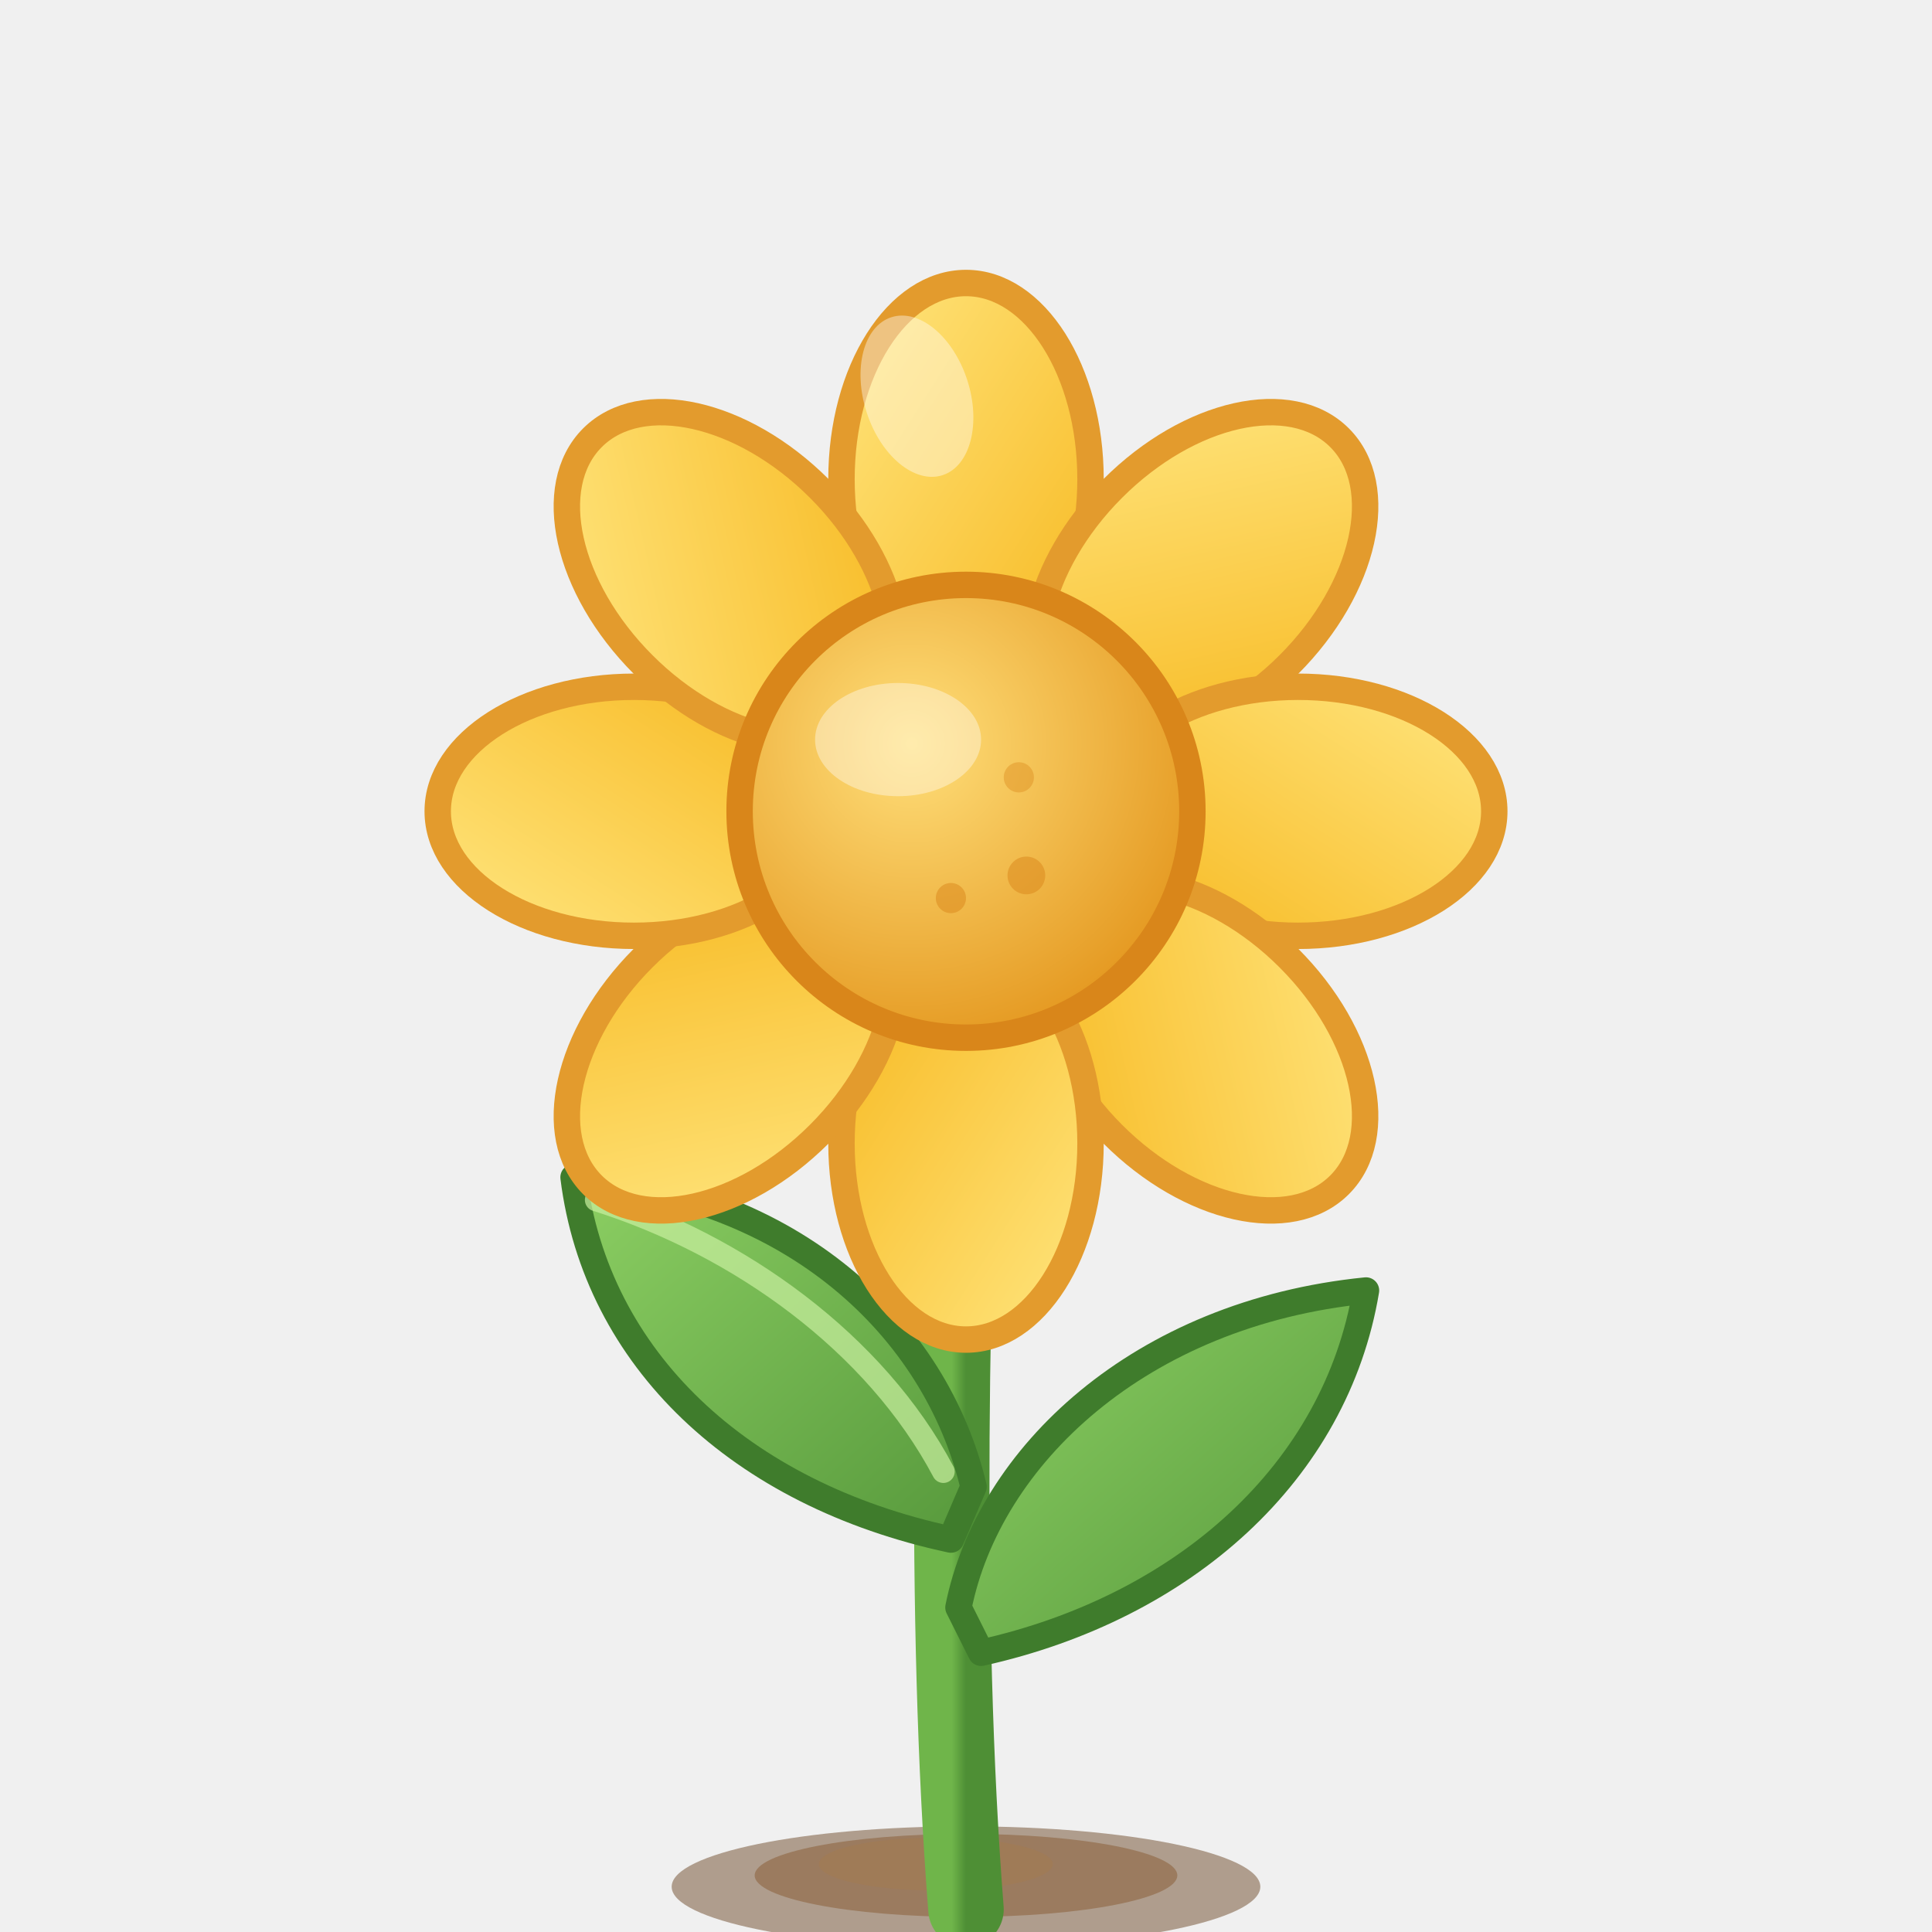
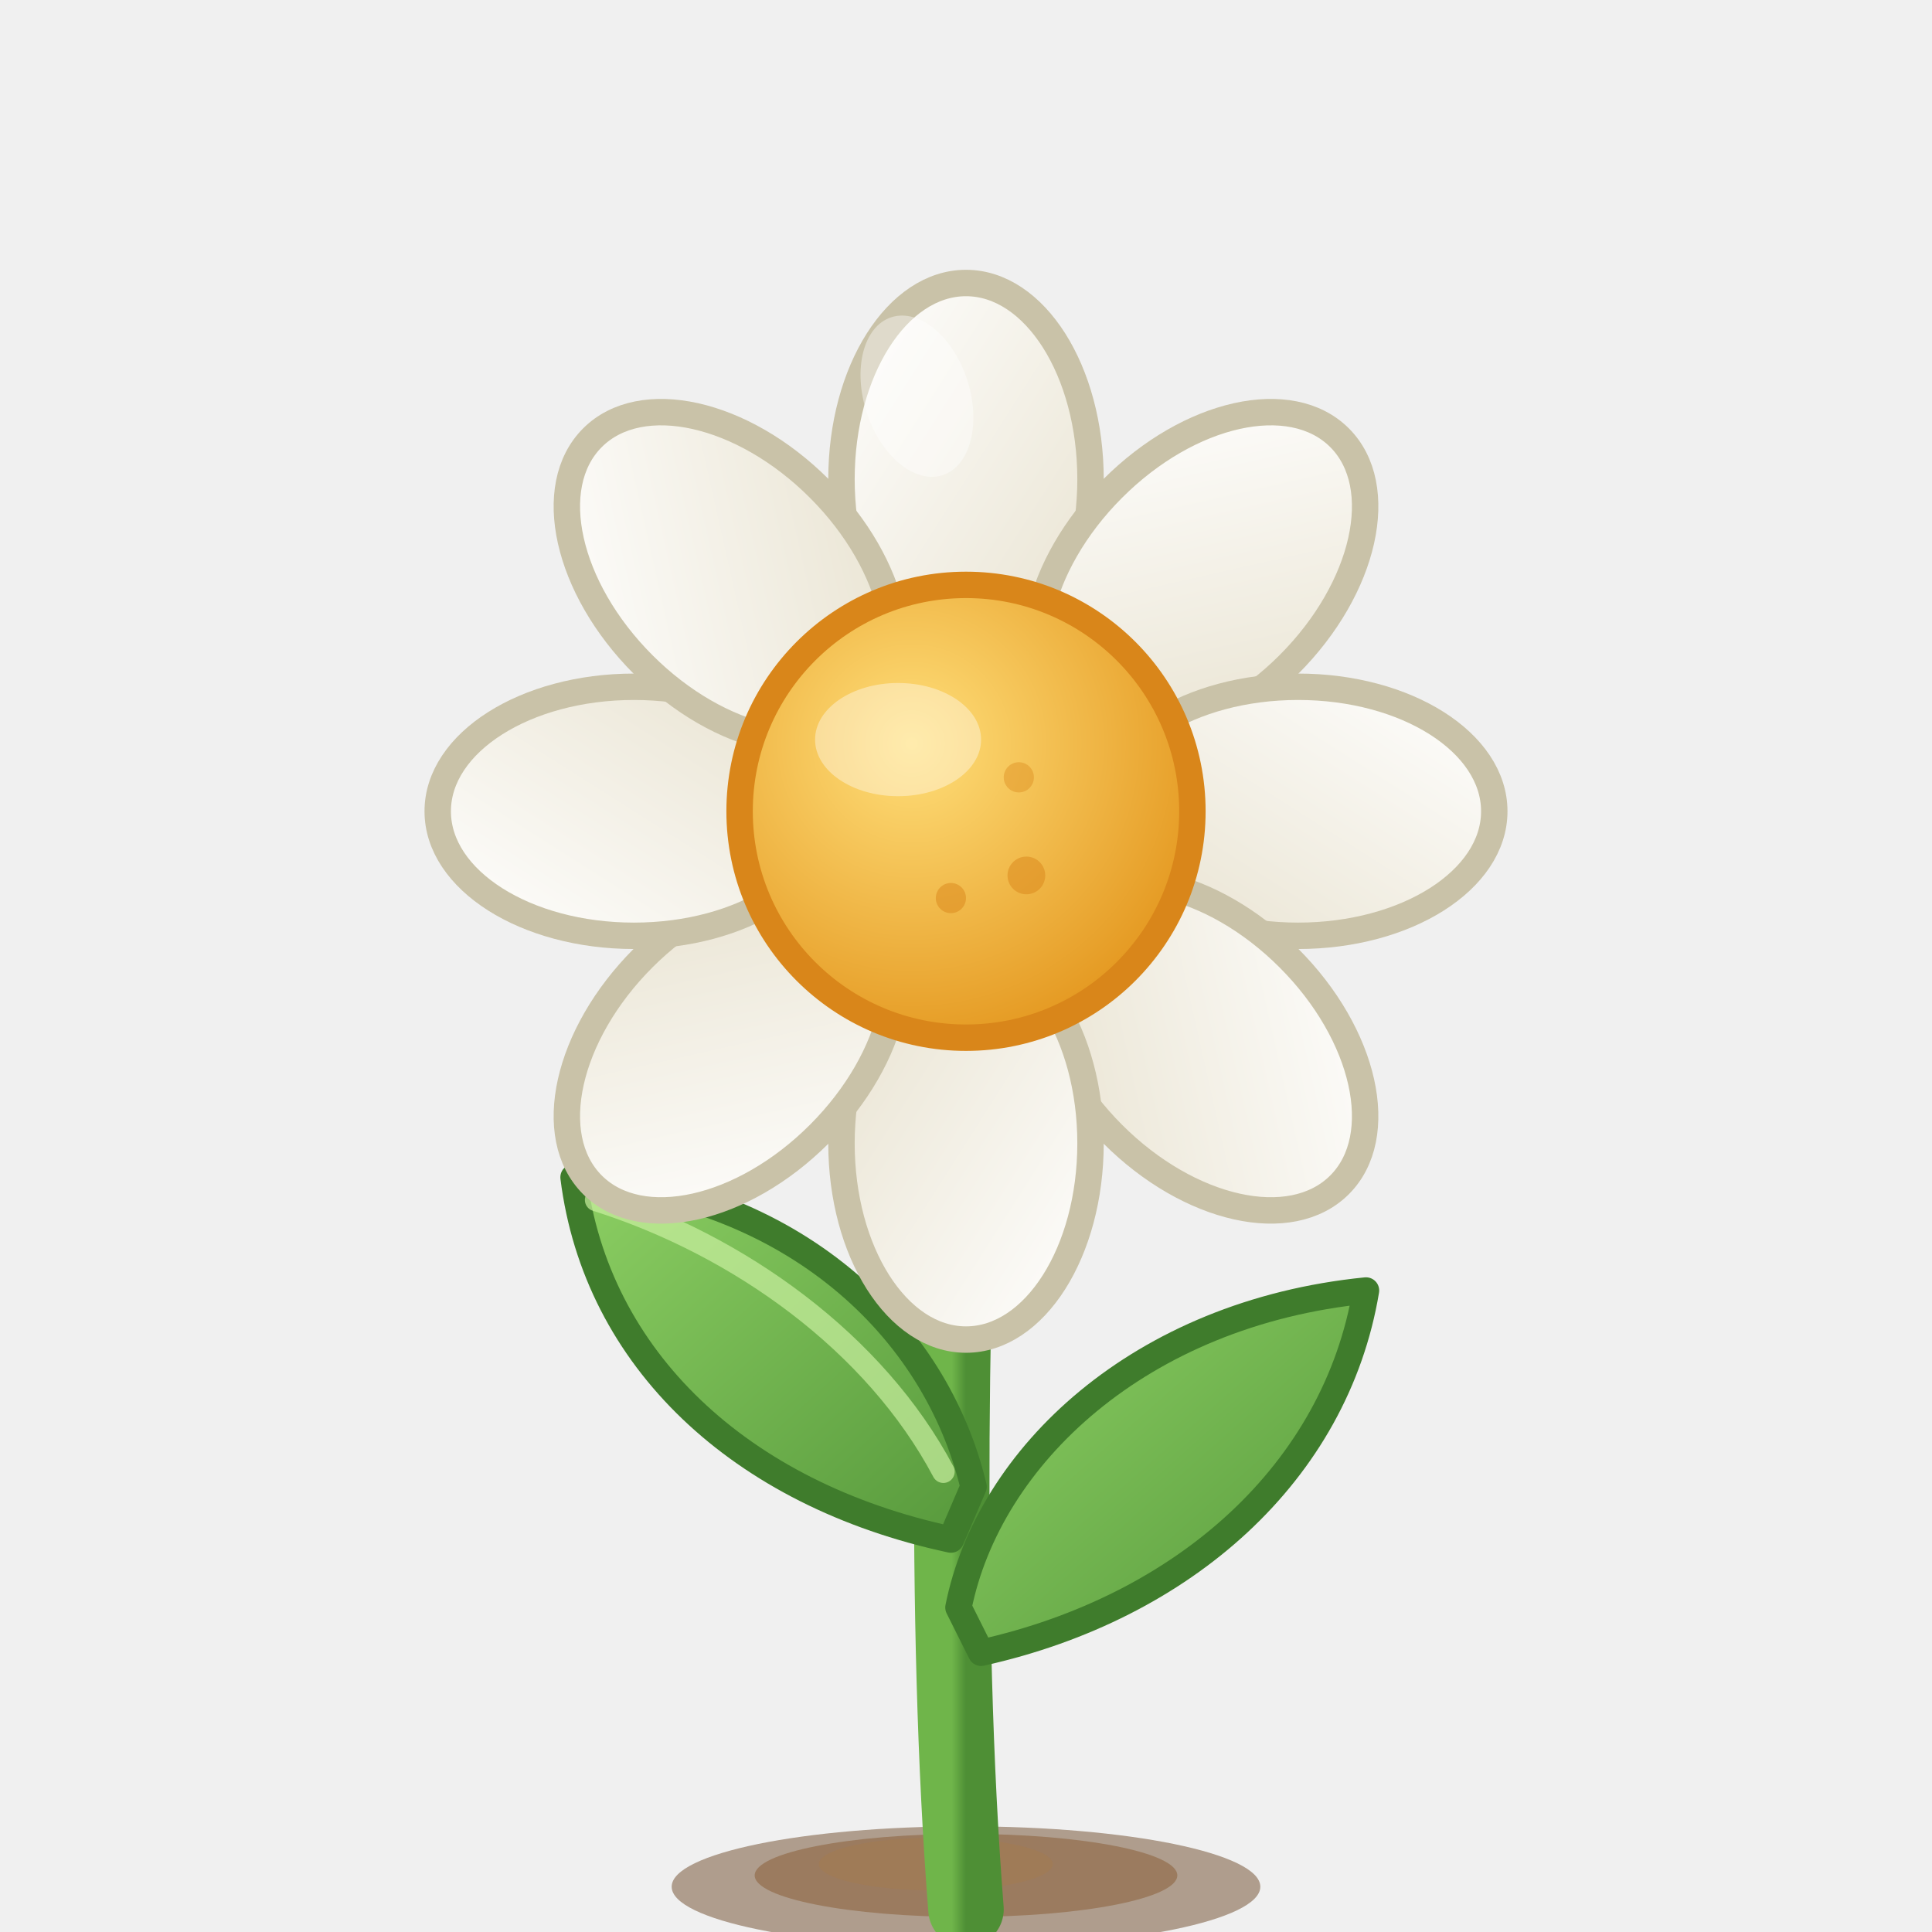
<svg xmlns="http://www.w3.org/2000/svg" width="512" height="512" viewBox="0 0 512 512">
  <defs>
    <linearGradient id="petal" x1="0" y1="0" x2="1" y2="1">
-       <stop offset="0" stop-color="#ffe680" />
-       <stop offset="1" stop-color="#f7b81f" />
+       <stop offset="0" stop-color="#ffffff" />
+       <stop offset="1" stop-color="#e8e2cf" />
    </linearGradient>
    <radialGradient id="disc" cx="0.38" cy="0.35" r="0.8">
      <stop offset="0" stop-color="#ffdf7a" />
      <stop offset="1" stop-color="#e08d12" />
    </radialGradient>
    <linearGradient id="stem" x1="0" y1="0" x2="1" y2="0">
      <stop offset="0" stop-color="#6fb54a" />
      <stop offset="1" stop-color="#4e8f35" />
    </linearGradient>
    <linearGradient id="leaf" x1="0" y1="0" x2="1" y2="1">
      <stop offset="0" stop-color="#8ccf63" />
      <stop offset="1" stop-color="#57993c" />
    </linearGradient>
  </defs>
  <ellipse cx="256" cy="500" rx="78" ry="16" fill="#6d4a2a" opacity="0.50" />
  <ellipse cx="256" cy="497" rx="56" ry="11" fill="#8a5f38" opacity="0.55" />
  <ellipse cx="248" cy="494" rx="31" ry="7" fill="#a4794e" opacity="0.45" />
  <path d="M256 506 C250 430 252 330 256 262" stroke="url(#stem)" stroke-width="20" fill="none" stroke-linecap="round" />
  <path d="M252 408 C196 396 158 360 152 312 C210 316 248 352 258 394 Z" fill="url(#leaf)" stroke="#3f7c2c" stroke-width="7" stroke-linejoin="round" />
  <path d="M260 438 C314 426 354 390 362 342 C302 348 262 386 254 426 Z" fill="url(#leaf)" stroke="#3f7c2c" stroke-width="7" stroke-linejoin="round" />
  <path d="M158 318 C196 330 232 356 250 390" stroke="#c9ef9f" stroke-width="6" fill="none" stroke-linecap="round" opacity="0.7" />
-   <g fill="url(#petal)" stroke="#e39b2d" stroke-width="7" stroke-linejoin="round">
+   <g fill="url(#petal)" stroke="#c9c2a8" stroke-width="7" stroke-linejoin="round">
    <ellipse cx="256" cy="127" rx="33" ry="52" transform="rotate(0 256 215)" />
    <ellipse cx="256" cy="127" rx="33" ry="52" transform="rotate(45 256 215)" />
    <ellipse cx="256" cy="127" rx="33" ry="52" transform="rotate(90 256 215)" />
    <ellipse cx="256" cy="127" rx="33" ry="52" transform="rotate(135 256 215)" />
    <ellipse cx="256" cy="127" rx="33" ry="52" transform="rotate(180 256 215)" />
    <ellipse cx="256" cy="127" rx="33" ry="52" transform="rotate(225 256 215)" />
    <ellipse cx="256" cy="127" rx="33" ry="52" transform="rotate(270 256 215)" />
    <ellipse cx="256" cy="127" rx="33" ry="52" transform="rotate(315 256 215)" />
  </g>
  <ellipse cx="243" cy="105" rx="14" ry="22" transform="rotate(-18 243 105)" fill="#ffffff" opacity="0.4" />
  <circle cx="256" cy="215" r="60" fill="url(#disc)" stroke="#d9861a" stroke-width="7" />
  <ellipse cx="238" cy="196" rx="22" ry="15" fill="#ffffff" opacity="0.38" />
  <circle cx="272" cy="232" r="5" fill="#d9861a" opacity="0.5" />
  <circle cx="252" cy="238" r="4" fill="#d9861a" opacity="0.5" />
  <circle cx="270" cy="206" r="4" fill="#d9861a" opacity="0.4" />
</svg>
